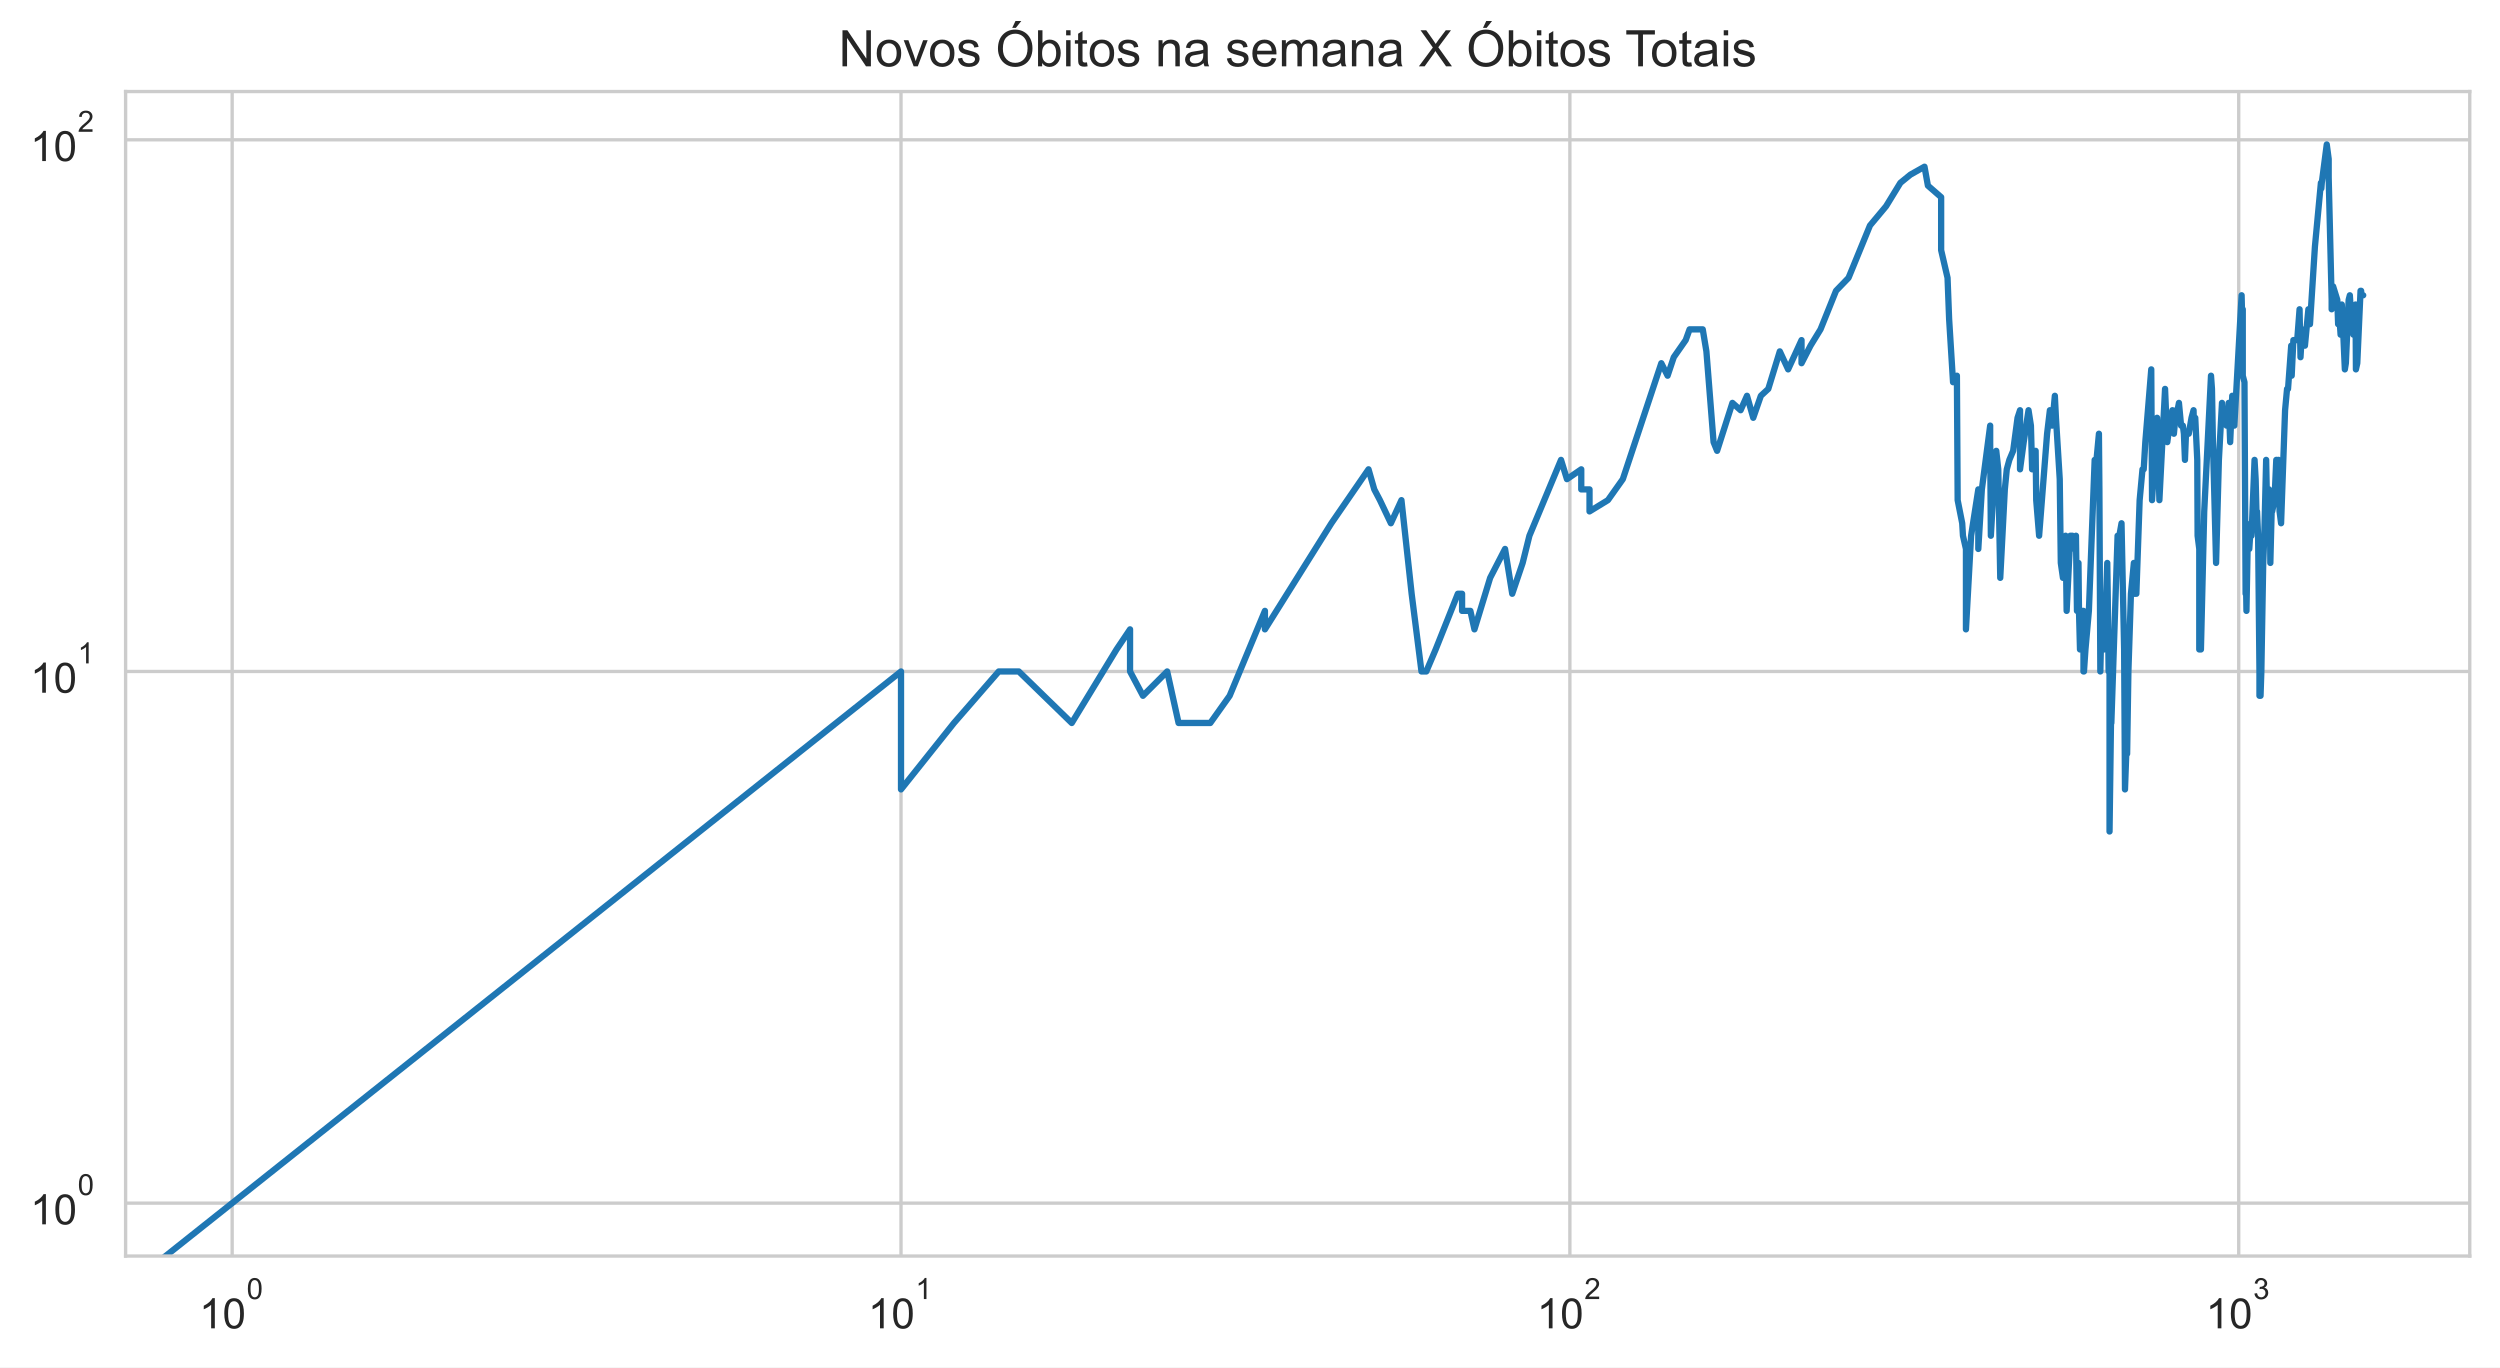
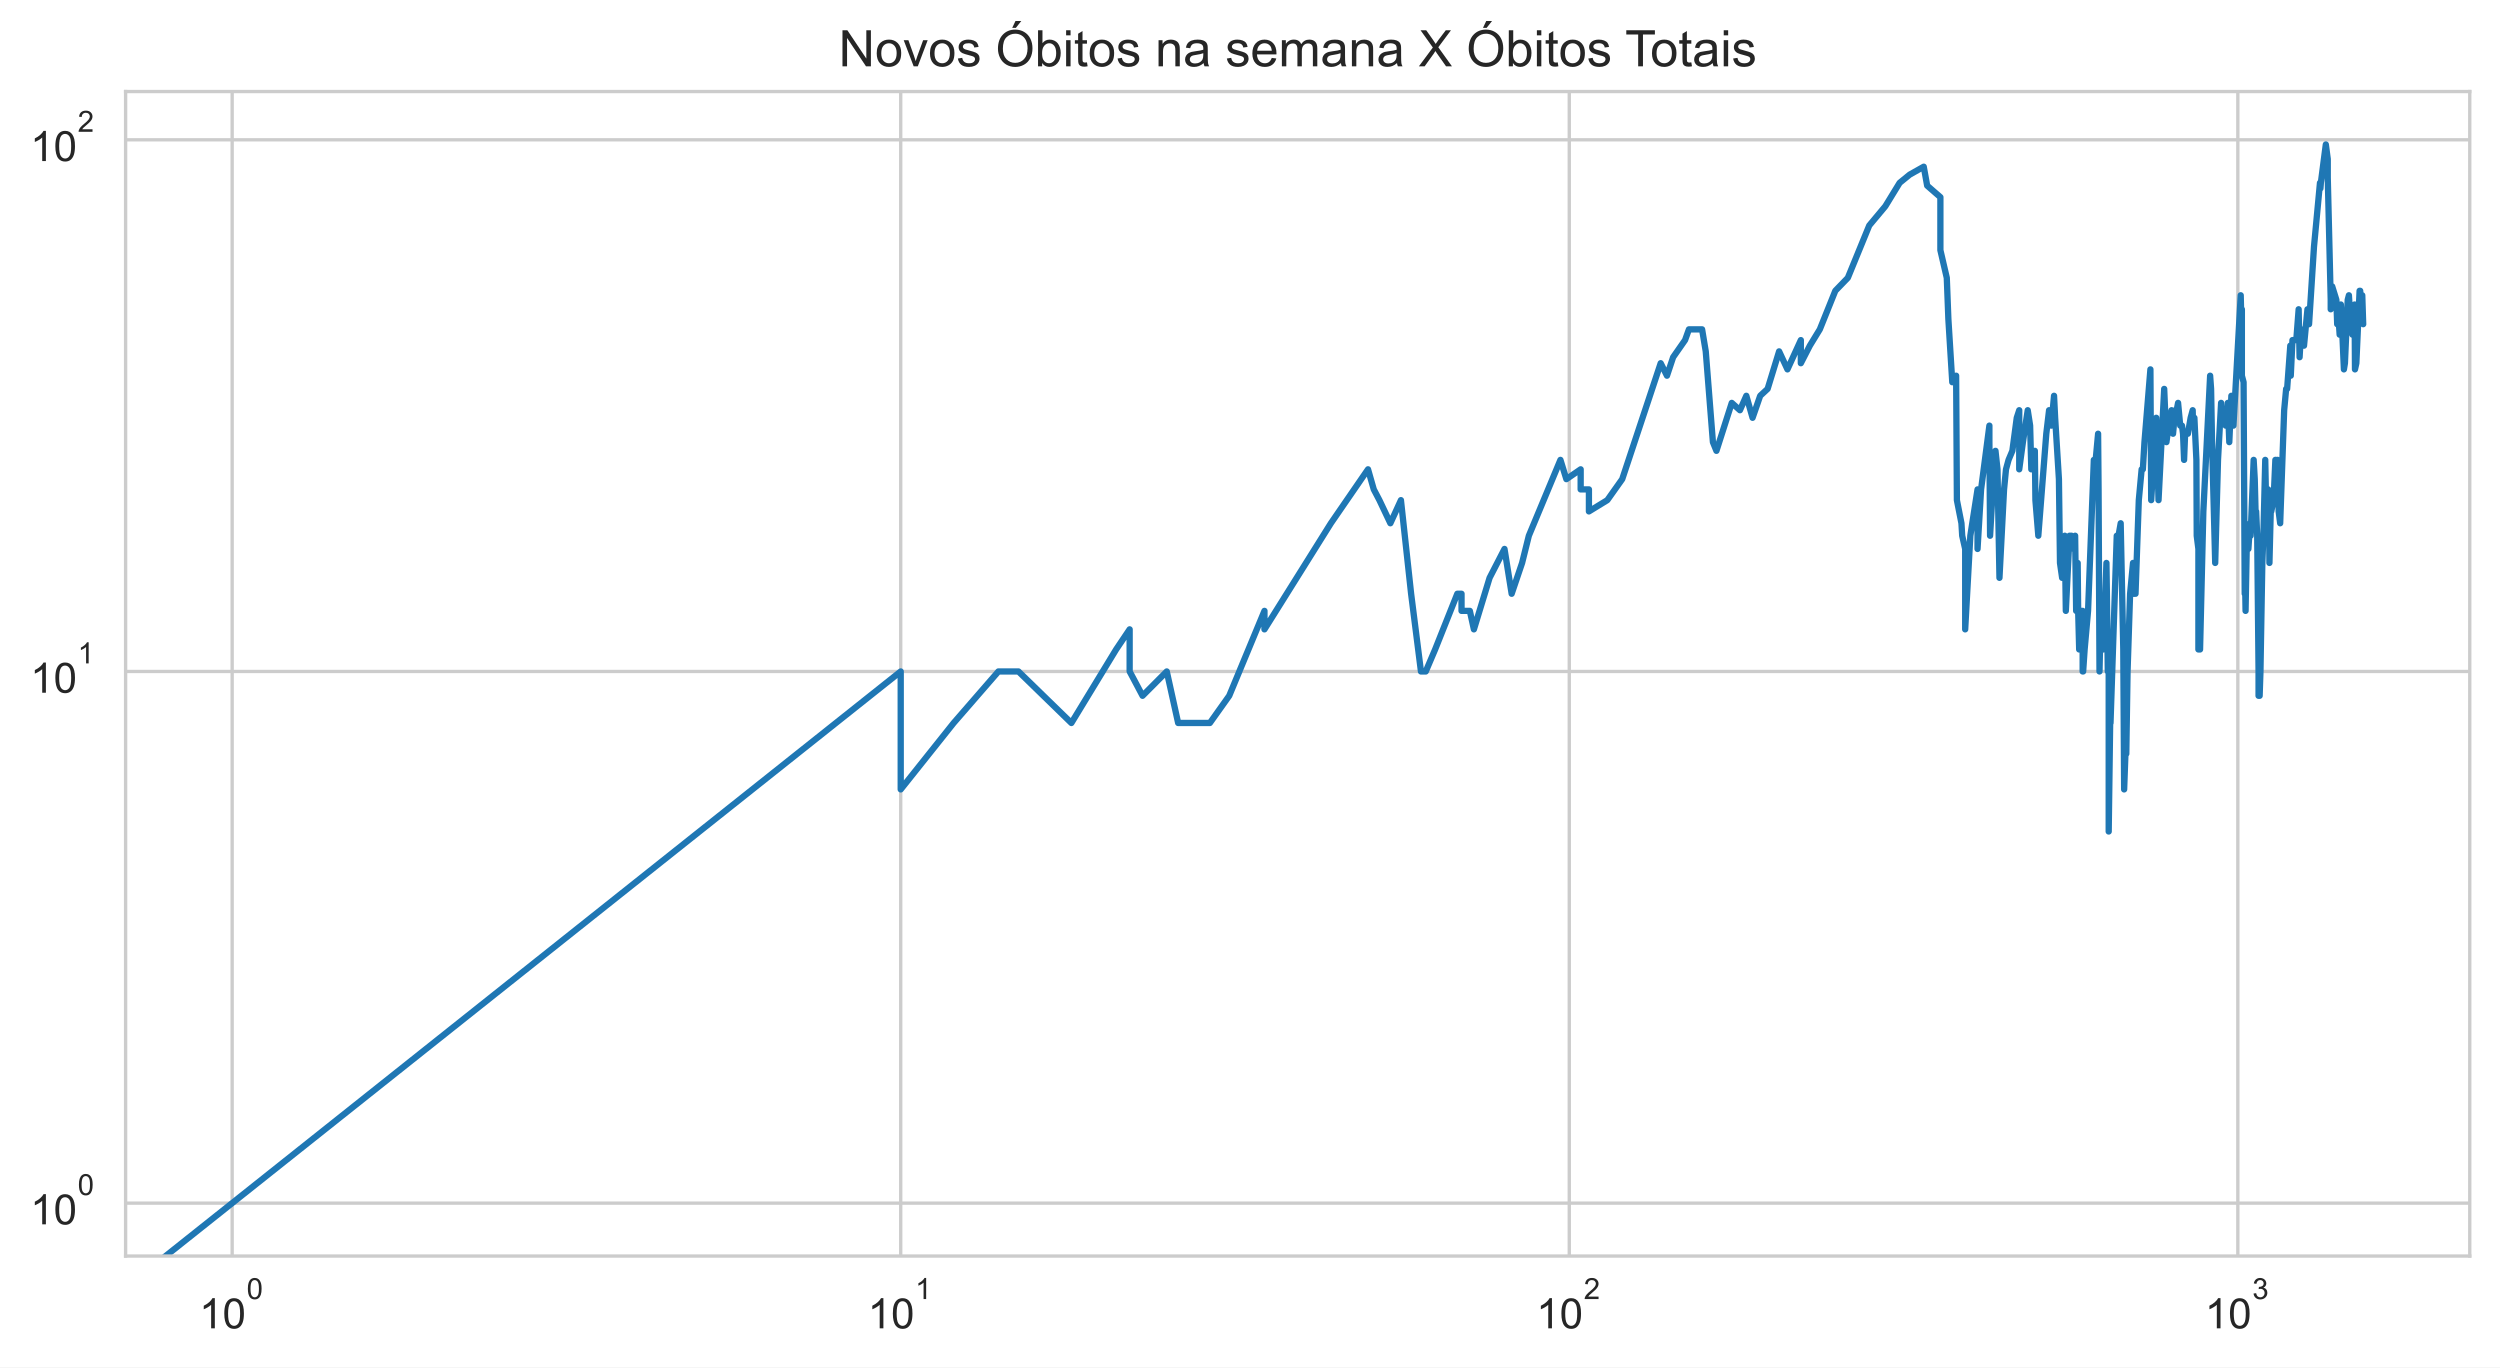
<svg xmlns="http://www.w3.org/2000/svg" xmlns:xlink="http://www.w3.org/1999/xlink" height="325.489pt" version="1.1" viewBox="0 0 595.1 325.489" width="595.1pt">
  <defs>
    <style type="text/css">*{stroke-linecap:butt;stroke-linejoin:round;}</style>
  </defs>
  <g id="figure_1">
    <g id="patch_1">
      <path d="M 0 325.489  L 595.1 325.489  L 595.1 0  L 0 0  z " style="fill:#ffffff;" />
    </g>
    <g id="axes_1">
      <g id="patch_2">
        <path d="M 29.9 298.989  L 587.9 298.989  L 587.9 21.789  L 29.9 21.789  z " style="fill:#ffffff;" />
      </g>
      <g id="matplotlib.axis_1">
        <g id="xtick_1">
          <g id="line2d_1">
-             <path clip-path="url(#pc1257abee3)" d="M 55.264 298.989  L 55.264 21.789  " style="fill:none;stroke:#cccccc;stroke-linecap:round;stroke-width:0.8;" />
+             <path clip-path="url(#p80da45942d)" d="M 55.264 298.989  L 55.264 21.789  " style="fill:none;stroke:#cccccc;stroke-linecap:round;stroke-width:0.8;" />
          </g>
          <g id="text_1">
            <g style="fill:#262626;" transform="translate(47.41364 316.3019)scale(0.1 -0.1)">
              <defs>
                <path d="M 2384 0  L 1822 0  L 1822 3584  Q 1619 3391 1289 3197  Q 959 3003 697 2906  L 697 3450  Q 1169 3672 1522 3987  Q 1875 4303 2022 4600  L 2384 4600  L 2384 0  z " id="ArialMT-31" transform="scale(0.015625)" />
                <path d="M 266 2259  Q 266 3072 433 3567  Q 600 4063 929 4331  Q 1259 4600 1759 4600  Q 2128 4600 2406 4451  Q 2684 4303 2865 4023  Q 3047 3744 3150 3342  Q 3253 2941 3253 2259  Q 3253 1453 3087 958  Q 2922 463 2592 192  Q 2263 -78 1759 -78  Q 1097 -78 719 397  Q 266 969 266 2259  z M 844 2259  Q 844 1131 1108 757  Q 1372 384 1759 384  Q 2147 384 2411 759  Q 2675 1134 2675 2259  Q 2675 3391 2411 3762  Q 2147 4134 1753 4134  Q 1366 4134 1134 3806  Q 844 3388 844 2259  z " id="ArialMT-30" transform="scale(0.015625)" />
              </defs>
              <use transform="translate(0 0.99375)" xlink:href="#ArialMT-31" />
              <use transform="translate(55.61523 0.99375)" xlink:href="#ArialMT-30" />
              <use transform="translate(112.9728 70.6875)scale(0.7)" xlink:href="#ArialMT-30" />
            </g>
          </g>
        </g>
        <g id="xtick_2">
          <g id="line2d_2">
-             <path clip-path="url(#pc1257abee3)" d="M 214.478 298.989  L 214.478 21.789  " style="fill:none;stroke:#cccccc;stroke-linecap:round;stroke-width:0.8;" />
+             <path clip-path="url(#p80da45942d)" d="M 214.407 298.989  L 214.407 21.789  " style="fill:none;stroke:#cccccc;stroke-linecap:round;stroke-width:0.8;" />
          </g>
          <g id="text_2">
-             <g style="fill:#262626;" transform="translate(206.6275 316.3019)scale(0.1 -0.1)">
+             <g style="fill:#262626;" transform="translate(206.557 316.3019)scale(0.1 -0.1)">
              <use transform="translate(0 0.99375)" xlink:href="#ArialMT-31" />
              <use transform="translate(55.61523 0.99375)" xlink:href="#ArialMT-30" />
              <use transform="translate(112.9728 70.6875)scale(0.7)" xlink:href="#ArialMT-31" />
            </g>
          </g>
        </g>
        <g id="xtick_3">
          <g id="line2d_3">
-             <path clip-path="url(#pc1257abee3)" d="M 373.691 298.989  L 373.691 21.789  " style="fill:none;stroke:#cccccc;stroke-linecap:round;stroke-width:0.8;" />
+             <path clip-path="url(#p80da45942d)" d="M 373.55 298.989  L 373.55 21.789  " style="fill:none;stroke:#cccccc;stroke-linecap:round;stroke-width:0.8;" />
          </g>
          <g id="text_3">
-             <g style="fill:#262626;" transform="translate(365.8414 316.3019)scale(0.1 -0.1)">
+             <g style="fill:#262626;" transform="translate(365.7003 316.3019)scale(0.1 -0.1)">
              <defs>
                <path d="M 3222 541  L 3222 0  L 194 0  Q 188 203 259 391  Q 375 700 629 1000  Q 884 1300 1366 1694  Q 2113 2306 2375 2664  Q 2638 3022 2638 3341  Q 2638 3675 2398 3904  Q 2159 4134 1775 4134  Q 1369 4134 1125 3890  Q 881 3647 878 3216  L 300 3275  Q 359 3922 746 4261  Q 1134 4600 1788 4600  Q 2447 4600 2831 4234  Q 3216 3869 3216 3328  Q 3216 3053 3103 2787  Q 2991 2522 2730 2228  Q 2469 1934 1863 1422  Q 1356 997 1212 845  Q 1069 694 975 541  L 3222 541  z " id="ArialMT-32" transform="scale(0.015625)" />
              </defs>
              <use transform="translate(0 0.99375)" xlink:href="#ArialMT-31" />
              <use transform="translate(55.61523 0.99375)" xlink:href="#ArialMT-30" />
              <use transform="translate(112.9728 70.6875)scale(0.7)" xlink:href="#ArialMT-32" />
            </g>
          </g>
        </g>
        <g id="xtick_4">
          <g id="line2d_4">
-             <path clip-path="url(#pc1257abee3)" d="M 532.905 298.989  L 532.905 21.789  " style="fill:none;stroke:#cccccc;stroke-linecap:round;stroke-width:0.8;" />
+             <path clip-path="url(#p80da45942d)" d="M 532.694 298.989  L 532.694 21.789  " style="fill:none;stroke:#cccccc;stroke-linecap:round;stroke-width:0.8;" />
          </g>
          <g id="text_4">
-             <g style="fill:#262626;" transform="translate(525.0553 316.3019)scale(0.1 -0.1)">
+             <g style="fill:#262626;" transform="translate(524.8437 316.3019)scale(0.1 -0.1)">
              <defs>
                <path d="M 269 1209  L 831 1284  Q 928 806 1161 595  Q 1394 384 1728 384  Q 2125 384 2398 659  Q 2672 934 2672 1341  Q 2672 1728 2419 1979  Q 2166 2231 1775 2231  Q 1616 2231 1378 2169  L 1441 2663  Q 1497 2656 1531 2656  Q 1891 2656 2178 2843  Q 2466 3031 2466 3422  Q 2466 3731 2256 3934  Q 2047 4138 1716 4138  Q 1388 4138 1169 3931  Q 950 3725 888 3313  L 325 3413  Q 428 3978 793 4289  Q 1159 4600 1703 4600  Q 2078 4600 2393 4439  Q 2709 4278 2876 4000  Q 3044 3722 3044 3409  Q 3044 3113 2884 2869  Q 2725 2625 2413 2481  Q 2819 2388 3044 2092  Q 3269 1797 3269 1353  Q 3269 753 2831 336  Q 2394 -81 1725 -81  Q 1122 -81 723 278  Q 325 638 269 1209  z " id="ArialMT-33" transform="scale(0.015625)" />
              </defs>
              <use transform="translate(0 0.99375)" xlink:href="#ArialMT-31" />
              <use transform="translate(55.61523 0.99375)" xlink:href="#ArialMT-30" />
              <use transform="translate(112.9728 70.6875)scale(0.7)" xlink:href="#ArialMT-33" />
            </g>
          </g>
        </g>
        <g id="xtick_5" />
        <g id="xtick_6" />
        <g id="xtick_7" />
        <g id="xtick_8" />
        <g id="xtick_9" />
        <g id="xtick_10" />
        <g id="xtick_11" />
        <g id="xtick_12" />
        <g id="xtick_13" />
        <g id="xtick_14" />
        <g id="xtick_15" />
        <g id="xtick_16" />
        <g id="xtick_17" />
        <g id="xtick_18" />
        <g id="xtick_19" />
        <g id="xtick_20" />
        <g id="xtick_21" />
        <g id="xtick_22" />
        <g id="xtick_23" />
        <g id="xtick_24" />
        <g id="xtick_25" />
        <g id="xtick_26" />
        <g id="xtick_27" />
        <g id="xtick_28" />
        <g id="xtick_29" />
        <g id="xtick_30" />
        <g id="xtick_31" />
        <g id="xtick_32" />
      </g>
      <g id="matplotlib.axis_2">
        <g id="ytick_1">
          <g id="line2d_5">
-             <path clip-path="url(#pc1257abee3)" d="M 29.9 286.389  L 587.9 286.389  " style="fill:none;stroke:#cccccc;stroke-linecap:round;stroke-width:0.8;" />
+             <path clip-path="url(#p80da45942d)" d="M 29.9 286.389  L 587.9 286.389  " style="fill:none;stroke:#cccccc;stroke-linecap:round;stroke-width:0.8;" />
          </g>
          <g id="text_5">
            <g style="fill:#262626;" transform="translate(7.2 291.5456)scale(0.1 -0.1)">
              <use transform="translate(0 0.99375)" xlink:href="#ArialMT-31" />
              <use transform="translate(55.61523 0.99375)" xlink:href="#ArialMT-30" />
              <use transform="translate(112.9728 70.6875)scale(0.7)" xlink:href="#ArialMT-30" />
            </g>
          </g>
        </g>
        <g id="ytick_2">
          <g id="line2d_6">
-             <path clip-path="url(#pc1257abee3)" d="M 29.9 159.834  L 587.9 159.834  " style="fill:none;stroke:#cccccc;stroke-linecap:round;stroke-width:0.8;" />
+             <path clip-path="url(#p80da45942d)" d="M 29.9 159.834  L 587.9 159.834  " style="fill:none;stroke:#cccccc;stroke-linecap:round;stroke-width:0.8;" />
          </g>
          <g id="text_6">
            <g style="fill:#262626;" transform="translate(7.2 164.9904)scale(0.1 -0.1)">
              <use transform="translate(0 0.99375)" xlink:href="#ArialMT-31" />
              <use transform="translate(55.61523 0.99375)" xlink:href="#ArialMT-30" />
              <use transform="translate(112.9728 70.6875)scale(0.7)" xlink:href="#ArialMT-31" />
            </g>
          </g>
        </g>
        <g id="ytick_3">
          <g id="line2d_7">
-             <path clip-path="url(#pc1257abee3)" d="M 29.9 33.279  L 587.9 33.279  " style="fill:none;stroke:#cccccc;stroke-linecap:round;stroke-width:0.8;" />
+             <path clip-path="url(#p80da45942d)" d="M 29.9 33.279  L 587.9 33.279  " style="fill:none;stroke:#cccccc;stroke-linecap:round;stroke-width:0.8;" />
          </g>
          <g id="text_7">
            <g style="fill:#262626;" transform="translate(7.2 38.43524)scale(0.1 -0.1)">
              <use transform="translate(0 0.99375)" xlink:href="#ArialMT-31" />
              <use transform="translate(55.61523 0.99375)" xlink:href="#ArialMT-30" />
              <use transform="translate(112.9728 70.6875)scale(0.7)" xlink:href="#ArialMT-32" />
            </g>
          </g>
        </g>
        <g id="ytick_4" />
        <g id="ytick_5" />
        <g id="ytick_6" />
        <g id="ytick_7" />
        <g id="ytick_8" />
        <g id="ytick_9" />
        <g id="ytick_10" />
        <g id="ytick_11" />
        <g id="ytick_12" />
        <g id="ytick_13" />
        <g id="ytick_14" />
        <g id="ytick_15" />
        <g id="ytick_16" />
        <g id="ytick_17" />
        <g id="ytick_18" />
        <g id="ytick_19" />
        <g id="ytick_20" />
        <g id="ytick_21" />
      </g>
      <g id="line2d_8">
-         <path clip-path="url(#pc1257abee3)" d="M 4.815 326.489  L 214.478 159.834  L 214.478 187.91  L 227.084 172.099  L 237.743 159.834  L 237.743 159.834  L 242.514 159.834  L 255.12 172.099  L 265.779 154.596  L 268.996 149.813  L 268.996 159.834  L 272.07 165.625  L 272.07 165.625  L 277.835 159.834  L 280.547 172.099  L 288.098 172.099  L 292.709 165.625  L 301.101 145.414  L 301.101 149.813  L 301.101 149.813  L 316.924 124.556  L 325.763 111.716  L 327.133 116.499  L 328.475 119.056  L 331.085 124.556  L 333.599 119.056  L 336.026 141.341  L 338.37 159.834  L 339.513 159.834  L 341.744 154.596  L 347.025 141.341  L 348.034 141.341  L 348.034 145.414  L 350.01 145.414  L 350.977 149.813  L 354.715 137.549  L 358.262 130.67  L 359.969 141.341  L 362.454 134.002  L 364.062 127.528  L 371.585 109.473  L 372.996 114.056  L 376.403 111.716  L 376.403 116.499  L 378.37 116.499  L 378.37 121.737  L 382.751 119.056  L 386.298 114.056  L 395.459 86.46  L 396.957 89.431  L 398.423 85.032  L 401.265 80.959  L 402.187 78.402  L 405.32 78.402  L 406.19 83.64  L 407.898 105.243  L 408.736 107.317  L 412.386 95.905  L 414.334 97.65  L 415.854 94.214  L 417.341 99.452  L 419.156 94.214  L 420.925 92.573  L 423.663 83.64  L 425.649 87.925  L 428.836 80.959  L 428.836 86.46  L 430.982 82.283  L 433.357 78.402  L 437.049 69.22  L 440.026 66.137  L 445.132 53.673  L 448.961 49.091  L 448.961 49.091  L 452.368 43.52  L 454.764 41.569  L 458.107 39.684  L 458.918 44.186  L 462.07 46.935  L 462.07 59.553  L 462.07 59.553  L 463.594 66.137  L 463.97 75.959  L 464.901 90.98  L 465.819 89.431  L 466.001 119.056  L 466.001 119.056  L 467.084 124.556  L 467.263 127.528  L 467.974 130.67  L 467.974 149.813  L 469.201 127.528  L 469.201 127.528  L 470.917 116.499  L 470.917 130.67  L 471.759 116.499  L 473.74 101.315  L 473.74 105.243  L 473.74 105.243  L 473.902 127.528  L 474.387 119.056  L 475.189 107.317  L 475.665 111.716  L 476.138 137.549  L 477.229 116.499  L 477.692 111.716  L 478.304 109.473  L 479.212 107.317  L 480.256 99.452  L 480.846 97.65  L 480.846 111.716  L 480.846 111.716  L 481.721 105.243  L 482.871 97.65  L 483.439 101.315  L 483.721 111.716  L 484.422 109.473  L 484.422 109.473  L 484.561 107.317  L 484.7 119.056  L 485.391 127.528  L 487.289 103.244  L 487.955 97.65  L 488.482 99.452  L 488.482 99.452  L 488.482 101.315  L 489.137 94.214  L 489.396 99.452  L 490.299 114.056  L 490.554 134.002  L 490.554 134.002  L 491.063 137.549  L 491.693 127.528  L 491.944 145.414  L 492.813 127.528  L 492.813 127.528  L 493.306 127.528  L 493.794 130.67  L 494.158 127.528  L 494.4 145.414  L 494.761 134.002  L 494.881 145.414  L 495.12 154.596  L 495.715 145.414  L 495.715 149.813  L 495.951 145.414  L 495.951 159.834  L 496.069 159.834  L 496.422 154.596  L 497.237 145.414  L 498.613 109.473  L 498.84 109.473  L 498.84 109.473  L 498.84 111.716  L 499.628 103.244  L 499.74 116.499  L 499.963 159.834  L 499.963 159.834  L 500.185 149.813  L 500.848 154.596  L 501.067 149.813  L 501.613 134.002  L 501.722 141.341  L 501.938 159.834  L 502.154 159.834  L 502.154 197.931  L 502.585 165.625  L 502.585 172.099  L 504.069 127.528  L 504.383 130.67  L 504.383 130.67  L 504.488 127.528  L 505.007 124.556  L 505.626 154.596  L 505.83 187.91  L 506.137 179.438  L 506.34 179.438  L 506.644 159.834  L 507.248 141.341  L 507.946 134.002  L 507.946 141.341  L 508.045 141.341  L 508.538 141.341  L 509.321 119.056  L 509.998 111.716  L 510.287 111.716  L 510.287 111.716  L 510.669 105.243  L 512.085 87.925  L 512.272 119.056  L 512.272 119.056  L 513.473 99.452  L 514.02 119.056  L 515.37 92.573  L 515.37 92.573  L 515.902 105.243  L 516.694 99.452  L 517.129 97.65  L 517.476 103.244  L 517.993 97.65  L 517.993 99.452  L 517.993 99.452  L 518.675 95.905  L 519.183 101.315  L 519.604 101.315  L 519.855 103.244  L 520.105 109.473  L 520.354 103.244  L 521.014 103.244  L 521.668 99.452  L 522.154 97.65  L 522.235 101.315  L 522.557 99.452  L 523.037 109.473  L 523.117 127.528  L 523.514 130.67  L 523.514 154.596  L 523.514 154.596  L 523.909 154.596  L 524.692 121.737  L 526.308 89.431  L 526.308 89.431  L 526.536 92.573  L 526.763 105.243  L 527.515 134.002  L 528.184 109.473  L 528.184 109.473  L 528.921 95.905  L 528.994 99.452  L 529.794 97.65  L 530.011 101.315  L 530.513 95.905  L 530.513 95.905  L 530.87 105.243  L 531.367 94.214  L 531.86 101.315  L 533.593 70.288  L 533.73 75.959  L 533.867 73.62  L 533.867 73.62  L 533.867 89.431  L 534.275 90.98  L 534.545 141.341  L 534.68 141.341  L 534.747 145.414  L 534.747 145.414  L 535.016 130.67  L 535.418 130.67  L 535.816 124.556  L 535.949 124.556  L 535.949 127.528  L 535.949 127.528  L 536.673 109.473  L 536.934 114.056  L 537.195 124.556  L 537.26 121.737  L 537.26 121.737  L 537.519 127.528  L 537.842 159.834  L 537.842 165.625  L 537.842 165.625  L 538.099 165.625  L 538.291 159.834  L 538.737 134.002  L 538.991 127.528  L 539.433 109.473  L 539.433 109.473  L 539.621 119.056  L 540.121 116.499  L 540.308 119.056  L 540.432 134.002  L 540.432 134.002  L 540.742 121.737  L 540.865 121.737  L 541.417 119.056  L 541.844 109.473  L 541.965 109.473  L 541.965 109.473  L 542.087 116.499  L 542.389 109.473  L 542.629 121.737  L 542.989 124.556  L 543.939 97.65  L 544.409 92.573  L 544.642 92.573  L 545.397 82.283  L 545.512 89.431  L 545.914 80.959  L 546.825 80.959  L 547.388 73.62  L 547.612 85.032  L 548.002 78.402  L 548.224 80.959  L 548.224 82.283  L 548.666 82.283  L 549.487 73.62  L 549.867 77.167  L 551.047 58.673  L 552.468 43.52  L 552.572 44.861  L 552.676 43.52  L 553.861 34.389  L 554.319 37.862  L 554.319 42.211  L 555.026 71.376  L 555.026 73.62  L 555.376 68.173  L 556.368 71.376  L 556.565 77.167  L 556.663 74.777  L 556.908 75.959  L 557.152 79.665  L 557.443 72.486  L 557.637 75.959  L 558.167 87.925  L 558.406 86.46  L 559.073 71.376  L 559.356 70.288  L 559.779 77.167  L 560.2 79.665  L 560.711 72.486  L 560.803 87.925  L 561.126 86.46  L 561.903 69.22  L 562.039 69.22  L 562.13 70.288  L 562.536 70.288  L 562.536 70.288  " style="fill:none;stroke:#1f77b4;stroke-linecap:round;stroke-width:1.5;" />
+         <path clip-path="url(#p80da45942d)" d="M 4.838 326.489  L 214.407 159.834  L 214.407 187.91  L 227.008 172.099  L 237.662 159.834  L 237.662 159.834  L 242.431 159.834  L 255.032 172.099  L 265.686 154.596  L 268.901 149.813  L 268.901 159.834  L 271.974 165.625  L 271.974 165.625  L 277.736 159.834  L 280.447 172.099  L 287.995 172.099  L 292.604 165.625  L 300.992 145.414  L 300.992 149.813  L 300.992 149.813  L 316.808 124.556  L 325.643 111.716  L 327.012 116.499  L 328.354 119.056  L 330.963 124.556  L 333.476 119.056  L 335.901 141.341  L 338.245 159.834  L 339.387 159.834  L 341.617 154.596  L 346.895 141.341  L 347.904 141.341  L 347.904 145.414  L 349.879 145.414  L 350.846 149.813  L 354.583 137.549  L 358.128 130.67  L 359.834 141.341  L 362.318 134.002  L 363.925 127.528  L 371.445 109.473  L 372.856 114.056  L 376.261 111.716  L 376.261 116.499  L 378.227 116.499  L 378.227 121.737  L 382.606 119.056  L 386.152 114.056  L 395.309 86.46  L 396.806 89.431  L 398.271 85.032  L 401.112 80.959  L 402.033 78.402  L 405.165 78.402  L 406.035 83.64  L 407.741 105.243  L 408.579 107.317  L 412.228 95.905  L 414.175 97.65  L 415.694 94.214  L 417.181 99.452  L 418.995 94.214  L 420.763 92.573  L 423.5 83.64  L 425.485 87.925  L 428.67 80.959  L 428.67 86.46  L 430.816 82.283  L 433.189 78.402  L 436.88 69.22  L 439.856 66.137  L 444.959 53.673  L 448.786 49.091  L 448.786 49.091  L 452.192 43.52  L 454.587 41.569  L 457.928 39.684  L 458.739 44.186  L 461.89 46.935  L 461.89 59.553  L 461.89 59.553  L 463.413 66.137  L 463.789 75.959  L 464.719 90.98  L 465.637 89.431  L 465.819 119.056  L 465.819 119.056  L 466.902 124.556  L 467.081 127.528  L 467.791 130.67  L 467.791 149.813  L 469.018 127.528  L 469.018 127.528  L 470.733 116.499  L 470.733 130.67  L 471.575 116.499  L 473.554 101.315  L 473.554 105.243  L 473.554 105.243  L 473.717 127.528  L 474.202 119.056  L 475.003 107.317  L 475.479 111.716  L 475.952 137.549  L 477.042 116.499  L 477.042 116.499  L 477.505 111.716  L 478.116 109.473  L 479.024 107.317  L 480.068 99.452  L 480.657 97.65  L 480.657 111.716  L 480.657 111.716  L 481.532 105.243  L 482.682 97.65  L 483.249 101.315  L 483.531 111.716  L 484.232 109.473  L 484.232 109.473  L 484.371 107.317  L 484.51 119.056  L 485.2 127.528  L 487.098 103.244  L 487.763 97.65  L 488.29 99.452  L 488.29 99.452  L 488.29 101.315  L 488.944 94.214  L 489.204 99.452  L 490.106 114.056  L 490.361 134.002  L 490.361 134.002  L 490.87 137.549  L 491.5 127.528  L 491.75 145.414  L 492.619 127.528  L 492.619 127.528  L 493.111 127.528  L 493.6 130.67  L 493.964 127.528  L 494.206 145.414  L 494.567 134.002  L 494.686 145.414  L 494.926 154.596  L 495.52 145.414  L 495.52 149.813  L 495.756 145.414  L 495.756 159.834  L 495.874 159.834  L 496.226 154.596  L 497.041 145.414  L 498.417 109.473  L 498.644 109.473  L 498.644 109.473  L 498.644 111.716  L 499.431 103.244  L 499.543 116.499  L 499.766 159.834  L 499.766 159.834  L 499.988 149.813  L 500.65 154.596  L 500.87 149.813  L 501.415 134.002  L 501.524 141.341  L 501.74 159.834  L 501.956 159.834  L 501.956 197.931  L 502.386 165.625  L 502.386 172.099  L 503.871 127.528  L 504.184 130.67  L 504.184 130.67  L 504.289 127.528  L 504.808 124.556  L 505.426 154.596  L 505.631 187.91  L 505.937 179.438  L 506.14 179.438  L 506.444 159.834  L 507.048 141.341  L 507.745 134.002  L 507.745 141.341  L 507.844 141.341  L 508.338 141.341  L 509.12 119.056  L 509.797 111.716  L 510.085 111.716  L 510.085 111.716  L 510.467 105.243  L 511.883 87.925  L 512.069 119.056  L 512.069 119.056  L 513.27 99.452  L 513.817 119.056  L 515.166 92.573  L 515.166 92.573  L 515.698 105.243  L 516.489 99.452  L 516.925 97.65  L 517.271 103.244  L 517.788 97.65  L 517.788 99.452  L 517.788 99.452  L 518.47 95.905  L 518.978 101.315  L 519.398 101.315  L 519.649 103.244  L 519.899 109.473  L 520.148 103.244  L 520.808 103.244  L 521.461 99.452  L 521.947 97.65  L 522.028 101.315  L 522.35 99.452  L 522.83 109.473  L 522.91 127.528  L 523.306 130.67  L 523.306 154.596  L 523.306 154.596  L 523.701 154.596  L 524.484 121.737  L 526.099 89.431  L 526.099 89.431  L 526.327 92.573  L 526.554 105.243  L 527.305 134.002  L 527.975 109.473  L 527.975 109.473  L 528.711 95.905  L 528.784 99.452  L 529.584 97.65  L 529.8 101.315  L 530.303 95.905  L 530.303 95.905  L 530.66 105.243  L 531.156 94.214  L 531.649 101.315  L 533.381 70.288  L 533.518 75.959  L 533.655 73.62  L 533.655 73.62  L 533.655 89.431  L 534.062 90.98  L 534.333 141.341  L 534.468 141.341  L 534.535 145.414  L 534.535 145.414  L 534.804 130.67  L 535.205 130.67  L 535.604 124.556  L 535.736 124.556  L 535.736 127.528  L 535.736 127.528  L 536.46 109.473  L 536.721 114.056  L 536.981 124.556  L 537.046 121.737  L 537.046 121.737  L 537.305 127.528  L 537.628 159.834  L 537.628 165.625  L 537.628 165.625  L 537.885 165.625  L 538.077 159.834  L 538.523 134.002  L 538.777 127.528  L 539.218 109.473  L 539.218 109.473  L 539.407 119.056  L 539.907 116.499  L 540.093 119.056  L 540.217 134.002  L 540.217 134.002  L 540.526 121.737  L 540.65 121.737  L 541.202 119.056  L 541.628 109.473  L 541.75 109.473  L 541.75 109.473  L 541.871 116.499  L 542.173 109.473  L 542.413 121.737  L 542.773 124.556  L 543.722 97.65  L 544.192 92.573  L 544.425 92.573  L 545.18 82.283  L 545.295 89.431  L 545.697 80.959  L 546.607 80.959  L 547.17 73.62  L 547.394 85.032  L 547.784 78.402  L 548.006 80.959  L 548.006 82.283  L 548.447 82.283  L 549.268 73.62  L 549.647 77.167  L 550.827 58.673  L 552.248 43.52  L 552.352 44.861  L 552.456 43.52  L 553.64 34.389  L 554.098 37.862  L 554.098 42.211  L 554.804 71.376  L 554.804 73.62  L 555.155 68.173  L 556.146 71.376  L 556.343 77.167  L 556.441 74.777  L 556.686 75.959  L 556.929 79.665  L 557.221 72.486  L 557.414 75.959  L 557.944 87.925  L 558.183 86.46  L 558.849 71.376  L 559.133 70.288  L 559.556 77.167  L 559.976 79.665  L 560.487 72.486  L 560.579 87.925  L 560.902 86.46  L 561.678 69.22  L 561.815 69.22  L 561.905 70.288  L 562.312 70.288  L 562.536 77.167  L 562.536 77.167  " style="fill:none;stroke:#1f77b4;stroke-linecap:round;stroke-width:1.5;" />
      </g>
      <g id="patch_3">
        <path d="M 29.9 298.989  L 29.9 21.789  " style="fill:none;stroke:#cccccc;stroke-linecap:square;stroke-linejoin:miter;stroke-width:0.8;" />
      </g>
      <g id="patch_4">
        <path d="M 587.9 298.989  L 587.9 21.789  " style="fill:none;stroke:#cccccc;stroke-linecap:square;stroke-linejoin:miter;stroke-width:0.8;" />
      </g>
      <g id="patch_5">
        <path d="M 29.9 298.989  L 587.9 298.989  " style="fill:none;stroke:#cccccc;stroke-linecap:square;stroke-linejoin:miter;stroke-width:0.8;" />
      </g>
      <g id="patch_6">
        <path d="M 29.9 21.789  L 587.9 21.789  " style="fill:none;stroke:#cccccc;stroke-linecap:square;stroke-linejoin:miter;stroke-width:0.8;" />
      </g>
      <g id="text_8">
        <g style="fill:#262626;" transform="translate(199.6278 15.78937)scale(0.12 -0.12)">
          <defs>
            <path d="M 488 0  L 488 4581  L 1109 4581  L 3516 984  L 3516 4581  L 4097 4581  L 4097 0  L 3475 0  L 1069 3600  L 1069 0  L 488 0  z " id="ArialMT-4e" transform="scale(0.015625)" />
            <path d="M 213 1659  Q 213 2581 725 3025  Q 1153 3394 1769 3394  Q 2453 3394 2887 2945  Q 3322 2497 3322 1706  Q 3322 1066 3130 698  Q 2938 331 2570 128  Q 2203 -75 1769 -75  Q 1072 -75 642 372  Q 213 819 213 1659  z M 791 1659  Q 791 1022 1069 705  Q 1347 388 1769 388  Q 2188 388 2466 706  Q 2744 1025 2744 1678  Q 2744 2294 2464 2611  Q 2184 2928 1769 2928  Q 1347 2928 1069 2612  Q 791 2297 791 1659  z " id="ArialMT-6f" transform="scale(0.015625)" />
            <path d="M 1344 0  L 81 3319  L 675 3319  L 1388 1331  Q 1503 1009 1600 663  Q 1675 925 1809 1294  L 2547 3319  L 3125 3319  L 1869 0  L 1344 0  z " id="ArialMT-76" transform="scale(0.015625)" />
            <path d="M 197 991  L 753 1078  Q 800 744 1014 566  Q 1228 388 1613 388  Q 2000 388 2187 545  Q 2375 703 2375 916  Q 2375 1106 2209 1216  Q 2094 1291 1634 1406  Q 1016 1563 777 1677  Q 538 1791 414 1992  Q 291 2194 291 2438  Q 291 2659 392 2848  Q 494 3038 669 3163  Q 800 3259 1026 3326  Q 1253 3394 1513 3394  Q 1903 3394 2198 3281  Q 2494 3169 2634 2976  Q 2775 2784 2828 2463  L 2278 2388  Q 2241 2644 2061 2787  Q 1881 2931 1553 2931  Q 1166 2931 1000 2803  Q 834 2675 834 2503  Q 834 2394 903 2306  Q 972 2216 1119 2156  Q 1203 2125 1616 2013  Q 2213 1853 2448 1751  Q 2684 1650 2818 1456  Q 2953 1263 2953 975  Q 2953 694 2789 445  Q 2625 197 2315 61  Q 2006 -75 1616 -75  Q 969 -75 630 194  Q 291 463 197 991  z " id="ArialMT-73" transform="scale(0.015625)" />
            <path id="ArialMT-20" transform="scale(0.015625)" />
            <path d="M 309 2231  Q 309 3372 921 4017  Q 1534 4663 2503 4663  Q 3138 4663 3647 4359  Q 4156 4056 4423 3514  Q 4691 2972 4691 2284  Q 4691 1588 4409 1038  Q 4128 488 3612 205  Q 3097 -78 2500 -78  Q 1853 -78 1343 234  Q 834 547 571 1087  Q 309 1628 309 2231  z M 934 2222  Q 934 1394 1379 917  Q 1825 441 2497 441  Q 3181 441 3623 922  Q 4066 1403 4066 2288  Q 4066 2847 3877 3264  Q 3688 3681 3323 3911  Q 2959 4141 2506 4141  Q 1863 4141 1398 3698  Q 934 3256 934 2222  z M 2118 4883  L 2533 5758  L 3271 5758  L 2583 4883  L 2118 4883  z " id="ArialMT-d3" transform="scale(0.015625)" />
            <path d="M 941 0  L 419 0  L 419 4581  L 981 4581  L 981 2947  Q 1338 3394 1891 3394  Q 2197 3394 2470 3270  Q 2744 3147 2920 2923  Q 3097 2700 3197 2384  Q 3297 2069 3297 1709  Q 3297 856 2875 390  Q 2453 -75 1863 -75  Q 1275 -75 941 416  L 941 0  z M 934 1684  Q 934 1088 1097 822  Q 1363 388 1816 388  Q 2184 388 2453 708  Q 2722 1028 2722 1663  Q 2722 2313 2464 2622  Q 2206 2931 1841 2931  Q 1472 2931 1203 2611  Q 934 2291 934 1684  z " id="ArialMT-62" transform="scale(0.015625)" />
            <path d="M 425 3934  L 425 4581  L 988 4581  L 988 3934  L 425 3934  z M 425 0  L 425 3319  L 988 3319  L 988 0  L 425 0  z " id="ArialMT-69" transform="scale(0.015625)" />
            <path d="M 1650 503  L 1731 6  Q 1494 -44 1306 -44  Q 1000 -44 831 53  Q 663 150 594 308  Q 525 466 525 972  L 525 2881  L 113 2881  L 113 3319  L 525 3319  L 525 4141  L 1084 4478  L 1084 3319  L 1650 3319  L 1650 2881  L 1084 2881  L 1084 941  Q 1084 700 1114 631  Q 1144 563 1211 522  Q 1278 481 1403 481  Q 1497 481 1650 503  z " id="ArialMT-74" transform="scale(0.015625)" />
            <path d="M 422 0  L 422 3319  L 928 3319  L 928 2847  Q 1294 3394 1984 3394  Q 2284 3394 2536 3286  Q 2788 3178 2913 3003  Q 3038 2828 3088 2588  Q 3119 2431 3119 2041  L 3119 0  L 2556 0  L 2556 2019  Q 2556 2363 2490 2533  Q 2425 2703 2258 2804  Q 2091 2906 1866 2906  Q 1506 2906 1245 2678  Q 984 2450 984 1813  L 984 0  L 422 0  z " id="ArialMT-6e" transform="scale(0.015625)" />
            <path d="M 2588 409  Q 2275 144 1986 34  Q 1697 -75 1366 -75  Q 819 -75 525 192  Q 231 459 231 875  Q 231 1119 342 1320  Q 453 1522 633 1644  Q 813 1766 1038 1828  Q 1203 1872 1538 1913  Q 2219 1994 2541 2106  Q 2544 2222 2544 2253  Q 2544 2597 2384 2738  Q 2169 2928 1744 2928  Q 1347 2928 1158 2789  Q 969 2650 878 2297  L 328 2372  Q 403 2725 575 2942  Q 747 3159 1072 3276  Q 1397 3394 1825 3394  Q 2250 3394 2515 3294  Q 2781 3194 2906 3042  Q 3031 2891 3081 2659  Q 3109 2516 3109 2141  L 3109 1391  Q 3109 606 3145 398  Q 3181 191 3288 0  L 2700 0  Q 2613 175 2588 409  z M 2541 1666  Q 2234 1541 1622 1453  Q 1275 1403 1131 1340  Q 988 1278 909 1158  Q 831 1038 831 891  Q 831 666 1001 516  Q 1172 366 1500 366  Q 1825 366 2078 508  Q 2331 650 2450 897  Q 2541 1088 2541 1459  L 2541 1666  z " id="ArialMT-61" transform="scale(0.015625)" />
            <path d="M 2694 1069  L 3275 997  Q 3138 488 2766 206  Q 2394 -75 1816 -75  Q 1088 -75 661 373  Q 234 822 234 1631  Q 234 2469 665 2931  Q 1097 3394 1784 3394  Q 2450 3394 2872 2941  Q 3294 2488 3294 1666  Q 3294 1616 3291 1516  L 816 1516  Q 847 969 1125 678  Q 1403 388 1819 388  Q 2128 388 2347 550  Q 2566 713 2694 1069  z M 847 1978  L 2700 1978  Q 2663 2397 2488 2606  Q 2219 2931 1791 2931  Q 1403 2931 1139 2672  Q 875 2413 847 1978  z " id="ArialMT-65" transform="scale(0.015625)" />
            <path d="M 422 0  L 422 3319  L 925 3319  L 925 2853  Q 1081 3097 1340 3245  Q 1600 3394 1931 3394  Q 2300 3394 2536 3241  Q 2772 3088 2869 2813  Q 3263 3394 3894 3394  Q 4388 3394 4653 3120  Q 4919 2847 4919 2278  L 4919 0  L 4359 0  L 4359 2091  Q 4359 2428 4304 2576  Q 4250 2725 4106 2815  Q 3963 2906 3769 2906  Q 3419 2906 3187 2673  Q 2956 2441 2956 1928  L 2956 0  L 2394 0  L 2394 2156  Q 2394 2531 2256 2718  Q 2119 2906 1806 2906  Q 1569 2906 1367 2781  Q 1166 2656 1075 2415  Q 984 2175 984 1722  L 984 0  L 422 0  z " id="ArialMT-6d" transform="scale(0.015625)" />
            <path d="M 28 0  L 1800 2388  L 238 4581  L 959 4581  L 1791 3406  Q 2050 3041 2159 2844  Q 2313 3094 2522 3366  L 3444 4581  L 4103 4581  L 2494 2422  L 4228 0  L 3478 0  L 2325 1634  Q 2228 1775 2125 1941  Q 1972 1691 1906 1597  L 756 0  L 28 0  z " id="ArialMT-58" transform="scale(0.015625)" />
            <path d="M 1659 0  L 1659 4041  L 150 4041  L 150 4581  L 3781 4581  L 3781 4041  L 2266 4041  L 2266 0  L 1659 0  z " id="ArialMT-54" transform="scale(0.015625)" />
          </defs>
          <use xlink:href="#ArialMT-4e" />
          <use x="72.217" xlink:href="#ArialMT-6f" />
          <use x="127.832" xlink:href="#ArialMT-76" />
          <use x="177.832" xlink:href="#ArialMT-6f" />
          <use x="233.447" xlink:href="#ArialMT-73" />
          <use x="283.447" xlink:href="#ArialMT-20" />
          <use x="311.23" xlink:href="#ArialMT-d3" />
          <use x="389.014" xlink:href="#ArialMT-62" />
          <use x="444.629" xlink:href="#ArialMT-69" />
          <use x="466.846" xlink:href="#ArialMT-74" />
          <use x="494.629" xlink:href="#ArialMT-6f" />
          <use x="550.244" xlink:href="#ArialMT-73" />
          <use x="600.244" xlink:href="#ArialMT-20" />
          <use x="628.027" xlink:href="#ArialMT-6e" />
          <use x="683.643" xlink:href="#ArialMT-61" />
          <use x="739.258" xlink:href="#ArialMT-20" />
          <use x="767.041" xlink:href="#ArialMT-73" />
          <use x="817.041" xlink:href="#ArialMT-65" />
          <use x="872.656" xlink:href="#ArialMT-6d" />
          <use x="955.957" xlink:href="#ArialMT-61" />
          <use x="1011.572" xlink:href="#ArialMT-6e" />
          <use x="1067.188" xlink:href="#ArialMT-61" />
          <use x="1122.803" xlink:href="#ArialMT-20" />
          <use x="1150.586" xlink:href="#ArialMT-58" />
          <use x="1217.285" xlink:href="#ArialMT-20" />
          <use x="1245.068" xlink:href="#ArialMT-d3" />
          <use x="1322.852" xlink:href="#ArialMT-62" />
          <use x="1378.467" xlink:href="#ArialMT-69" />
          <use x="1400.684" xlink:href="#ArialMT-74" />
          <use x="1428.467" xlink:href="#ArialMT-6f" />
          <use x="1484.082" xlink:href="#ArialMT-73" />
          <use x="1534.082" xlink:href="#ArialMT-20" />
          <use x="1560.115" xlink:href="#ArialMT-54" />
          <use x="1610.074" xlink:href="#ArialMT-6f" />
          <use x="1665.689" xlink:href="#ArialMT-74" />
          <use x="1693.473" xlink:href="#ArialMT-61" />
          <use x="1749.088" xlink:href="#ArialMT-69" />
          <use x="1771.305" xlink:href="#ArialMT-73" />
        </g>
      </g>
    </g>
  </g>
  <defs>
-     <clipPath id="pc1257abee3">
+     <clipPath id="p80da45942d">
      <rect height="277.2" width="558" x="29.9" y="21.789" />
    </clipPath>
  </defs>
</svg>
